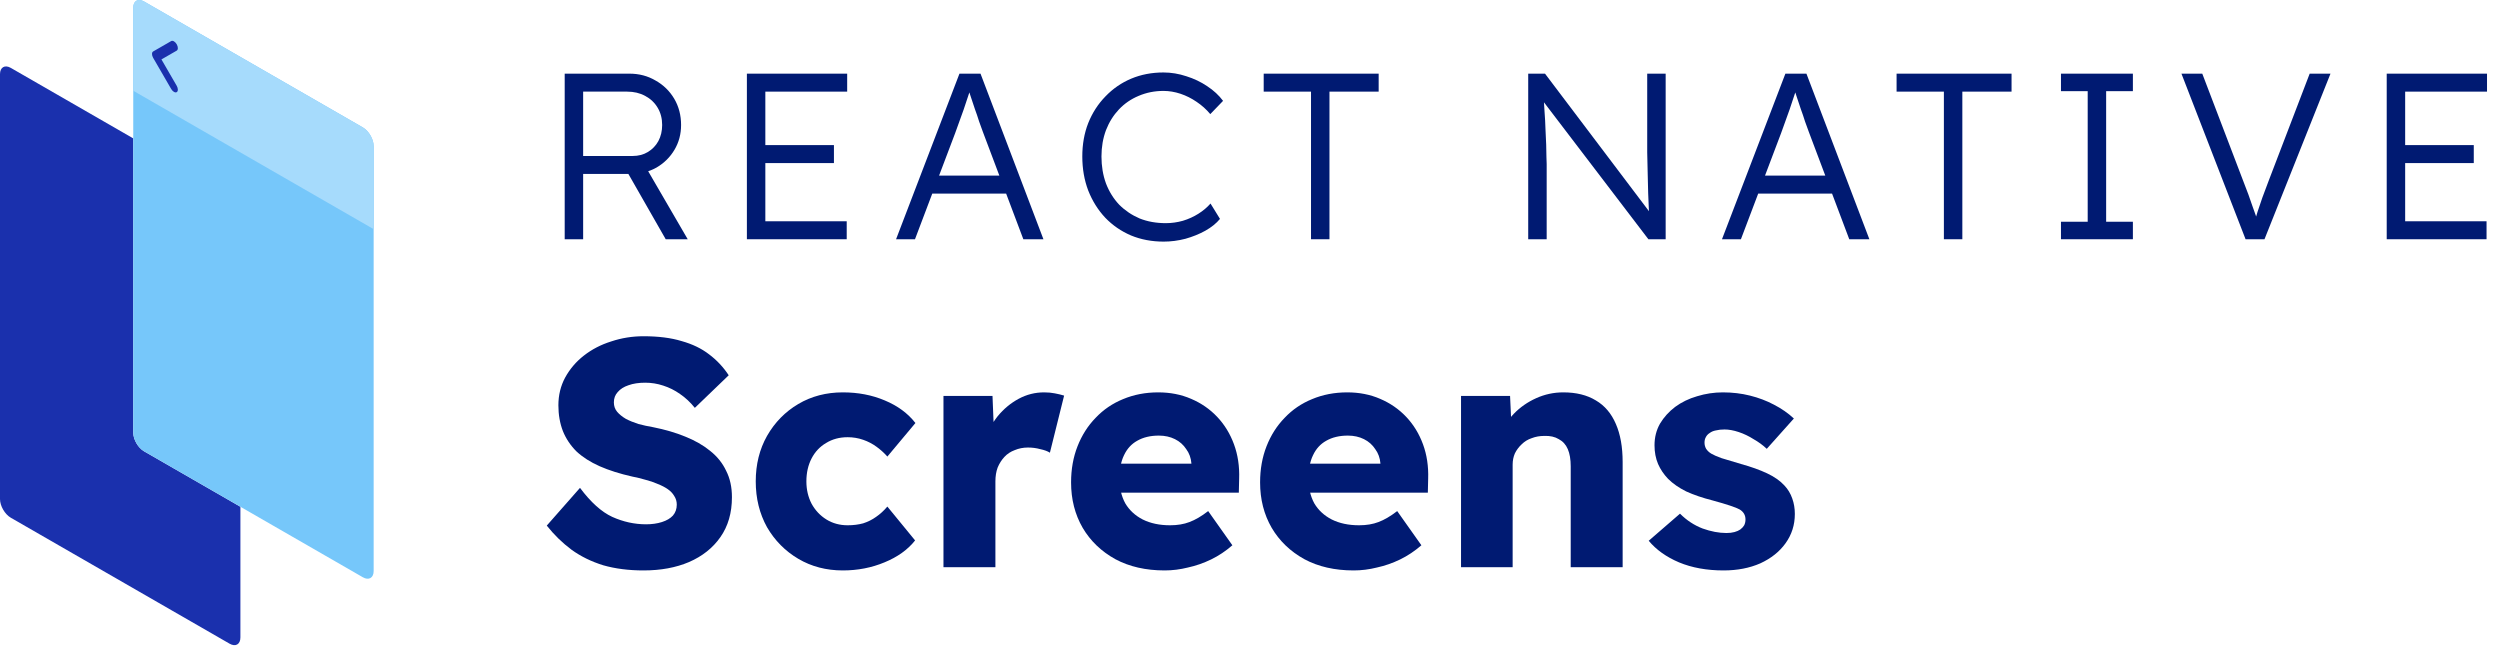
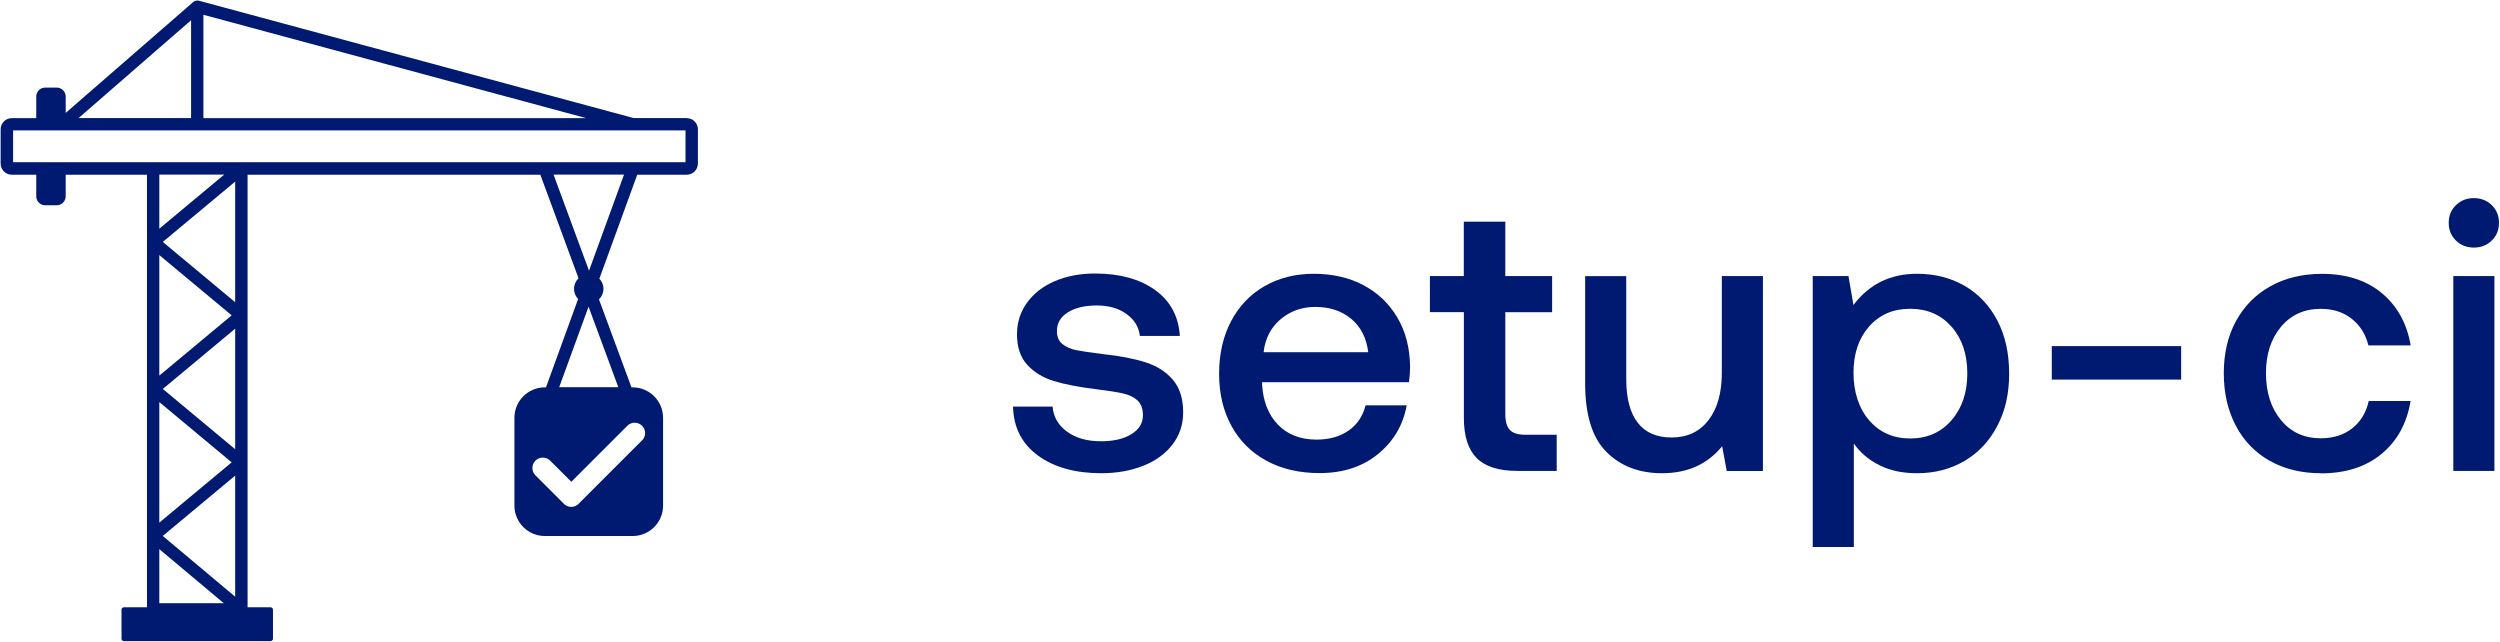
- <svg xmlns="http://www.w3.org/2000/svg" width="155" height="40" viewBox="0 0 155 40" fill="none">
-   <path d="M8.261 8.58L0.671 4.21C0.3 3.997 5.91449e-07 4.17 5.82026e-07 4.597L0 30.941C-9.42327e-09 31.368 0.3 31.886 0.671 32.1L14.235 39.909C14.605 40.122 14.905 39.949 14.905 39.523L14.905 31.419L8.932 27.981C8.562 27.767 8.261 27.249 8.261 26.822V8.58Z" fill="#1A30AD" />
-   <path d="M8.261 0.478C8.261 0.051 8.562 -0.122 8.932 0.091L22.496 7.9C22.866 8.114 23.167 8.632 23.167 9.059L23.167 35.404C23.167 35.83 22.866 36.003 22.496 35.79L8.932 27.981C8.562 27.767 8.261 27.249 8.261 26.822L8.261 0.478Z" fill="#76C7FA" />
-   <path d="M23.167 14.208L23.167 9.059C23.167 8.632 22.866 8.114 22.496 7.9L8.932 0.091C8.562 -0.122 8.261 0.051 8.261 0.478L8.261 5.626L23.167 14.208Z" fill="#A6DBFC" />
-   <path fill-rule="evenodd" clip-rule="evenodd" d="M10.956 2.744C11.05 2.908 11.05 3.084 10.956 3.139L10.009 3.684L10.956 5.319C11.05 5.482 11.05 5.658 10.956 5.713C10.861 5.767 10.708 5.679 10.613 5.516L9.495 3.585C9.401 3.422 9.401 3.245 9.495 3.191L10.613 2.547C10.708 2.492 10.861 2.581 10.956 2.744Z" fill="#1A30AD" />
-   <path d="M147.976 14.833V4.567H154.195V5.681H149.12V13.719H154.166V14.833H147.976ZM148.504 10.111V8.996H153.374V10.111H148.504Z" fill="#001A72" />
-   <path d="M139.225 14.833L135.25 4.567H136.541L139.093 11.255C139.21 11.558 139.313 11.827 139.401 12.061C139.489 12.296 139.567 12.521 139.636 12.736C139.714 12.941 139.787 13.147 139.856 13.352C139.924 13.557 139.997 13.782 140.076 14.027L139.694 14.041C139.792 13.709 139.885 13.401 139.973 13.117C140.071 12.834 140.169 12.545 140.266 12.252C140.374 11.949 140.506 11.597 140.662 11.196L143.2 4.567H144.49L140.398 14.833H139.225Z" fill="#001A72" />
-   <path d="M127.78 14.833V13.748H129.437V5.652H127.78V4.567H132.239V5.652H130.581V13.748H132.239V14.833H127.78Z" fill="#001A72" />
-   <path d="M120.521 14.833V5.681H117.588V4.567H124.716V5.681H121.665V14.833H120.521Z" fill="#001A72" />
-   <path d="M106.763 14.833L110.694 4.567H111.999L115.901 14.833H114.654L112.146 8.175C112.077 7.989 111.999 7.774 111.911 7.529C111.833 7.275 111.745 7.016 111.647 6.752C111.559 6.478 111.471 6.214 111.383 5.96C111.305 5.706 111.232 5.481 111.163 5.285H111.457C111.378 5.53 111.295 5.779 111.207 6.033C111.129 6.278 111.046 6.527 110.958 6.781C110.87 7.026 110.782 7.27 110.694 7.515C110.606 7.759 110.518 8.004 110.43 8.248L107.937 14.833H106.763ZM108.435 12.003L108.861 10.888H113.715L114.185 12.003H108.435Z" fill="#001A72" />
-   <path d="M94.749 14.833V4.567H95.791L102.508 13.455L102.303 13.719C102.274 13.562 102.249 13.328 102.23 13.015C102.22 12.702 102.205 12.35 102.186 11.959C102.176 11.558 102.166 11.142 102.156 10.712C102.146 10.282 102.137 9.861 102.127 9.451C102.127 9.04 102.127 8.669 102.127 8.336V4.567H103.271V14.833H102.2L95.512 6.063L95.688 5.755C95.718 6.146 95.742 6.532 95.761 6.913C95.791 7.295 95.81 7.661 95.82 8.013C95.84 8.365 95.854 8.688 95.864 8.981C95.874 9.275 95.879 9.524 95.879 9.729C95.889 9.935 95.894 10.081 95.894 10.169V14.833H94.749Z" fill="#001A72" />
-   <path d="M81.283 14.833V5.681H78.349V4.567H85.477V5.681H82.427V14.833H81.283Z" fill="#001A72" />
-   <path d="M72.148 14.98C71.415 14.98 70.74 14.853 70.124 14.599C69.508 14.335 68.976 13.968 68.526 13.499C68.076 13.02 67.724 12.457 67.47 11.812C67.225 11.167 67.103 10.463 67.103 9.7C67.103 8.947 67.225 8.258 67.47 7.632C67.724 6.997 68.081 6.444 68.54 5.975C69 5.496 69.533 5.129 70.139 4.875C70.745 4.621 71.41 4.493 72.134 4.493C72.613 4.493 73.087 4.572 73.556 4.728C74.026 4.875 74.456 5.08 74.847 5.344C75.248 5.608 75.576 5.911 75.83 6.253L75.038 7.075C74.793 6.781 74.51 6.527 74.187 6.312C73.874 6.097 73.542 5.931 73.19 5.813C72.838 5.696 72.486 5.637 72.134 5.637C71.586 5.637 71.073 5.74 70.594 5.945C70.124 6.141 69.719 6.42 69.376 6.781C69.034 7.143 68.765 7.573 68.57 8.072C68.384 8.571 68.291 9.113 68.291 9.7C68.291 10.306 68.384 10.864 68.57 11.372C68.765 11.88 69.039 12.32 69.391 12.692C69.753 13.054 70.173 13.337 70.653 13.543C71.141 13.738 71.684 13.836 72.281 13.836C72.632 13.836 72.984 13.787 73.337 13.689C73.689 13.582 74.011 13.435 74.305 13.249C74.598 13.064 74.847 12.853 75.052 12.619L75.639 13.572C75.414 13.846 75.111 14.09 74.73 14.305C74.358 14.511 73.948 14.677 73.498 14.804C73.048 14.921 72.598 14.98 72.148 14.98Z" fill="#001A72" />
-   <path d="M55.556 14.833L59.486 4.567H60.792L64.693 14.833H63.447L60.938 8.175C60.87 7.989 60.792 7.774 60.704 7.529C60.626 7.275 60.538 7.016 60.44 6.752C60.352 6.478 60.264 6.214 60.176 5.96C60.098 5.706 60.024 5.481 59.956 5.285H60.249C60.171 5.53 60.088 5.779 60 6.033C59.922 6.278 59.839 6.527 59.751 6.781C59.663 7.026 59.575 7.27 59.486 7.515C59.398 7.759 59.31 8.004 59.222 8.248L56.729 14.833H55.556ZM57.228 12.003L57.653 10.888H62.508L62.977 12.003H57.228Z" fill="#001A72" />
-   <path d="M46.307 14.833V4.567H52.525V5.681H47.451V13.719H52.496V14.833H46.307ZM46.835 10.111V8.996H51.704V10.111H46.835Z" fill="#001A72" />
-   <path d="M35.011 14.833V4.567H39.03C39.626 4.567 40.164 4.709 40.643 4.992C41.132 5.266 41.518 5.642 41.802 6.121C42.085 6.601 42.227 7.143 42.227 7.749C42.227 8.317 42.09 8.83 41.816 9.289C41.543 9.749 41.171 10.116 40.702 10.389C40.232 10.653 39.704 10.785 39.118 10.785H36.155V14.833H35.011ZM41.274 14.833L38.692 10.316L39.792 9.935L42.638 14.833H41.274ZM36.155 9.671H39.22C39.582 9.671 39.9 9.588 40.174 9.421C40.447 9.255 40.663 9.03 40.819 8.747C40.975 8.453 41.054 8.121 41.054 7.749C41.054 7.349 40.961 6.992 40.775 6.679C40.589 6.366 40.33 6.121 39.998 5.945C39.675 5.769 39.303 5.681 38.883 5.681H36.155V9.671Z" fill="#001A72" />
-   <path d="M106.86 35.367C105.82 35.367 104.9 35.2 104.1 34.867C103.313 34.533 102.686 34.087 102.22 33.527L104.16 31.847C104.573 32.26 105.04 32.567 105.56 32.767C106.08 32.953 106.573 33.047 107.04 33.047C107.226 33.047 107.393 33.027 107.54 32.987C107.686 32.947 107.806 32.893 107.9 32.827C108.006 32.747 108.086 32.66 108.14 32.567C108.193 32.46 108.22 32.34 108.22 32.207C108.22 31.94 108.1 31.733 107.86 31.587C107.74 31.52 107.54 31.44 107.26 31.347C106.98 31.253 106.62 31.147 106.18 31.027C105.553 30.867 105.006 30.68 104.54 30.467C104.086 30.24 103.713 29.98 103.42 29.687C103.153 29.407 102.946 29.1 102.8 28.767C102.653 28.42 102.58 28.033 102.58 27.607C102.58 27.113 102.693 26.667 102.92 26.267C103.16 25.867 103.473 25.52 103.86 25.227C104.26 24.933 104.713 24.713 105.22 24.567C105.74 24.407 106.273 24.327 106.82 24.327C107.406 24.327 107.966 24.393 108.5 24.527C109.033 24.66 109.526 24.847 109.98 25.087C110.446 25.327 110.86 25.613 111.22 25.947L109.54 27.827C109.3 27.6 109.026 27.4 108.72 27.227C108.426 27.04 108.12 26.893 107.8 26.787C107.48 26.68 107.186 26.627 106.92 26.627C106.72 26.627 106.54 26.647 106.38 26.687C106.233 26.713 106.106 26.767 106 26.847C105.893 26.913 105.813 27 105.76 27.107C105.706 27.2 105.68 27.313 105.68 27.447C105.68 27.58 105.713 27.707 105.78 27.827C105.86 27.947 105.966 28.047 106.1 28.127C106.233 28.207 106.446 28.3 106.74 28.407C107.033 28.5 107.433 28.62 107.94 28.767C108.566 28.94 109.106 29.133 109.56 29.347C110.013 29.56 110.373 29.813 110.64 30.107C110.853 30.333 111.013 30.6 111.12 30.907C111.226 31.2 111.28 31.52 111.28 31.867C111.28 32.547 111.086 33.153 110.7 33.687C110.326 34.207 109.806 34.62 109.14 34.927C108.473 35.22 107.713 35.367 106.86 35.367Z" fill="#001A72" />
-   <path d="M90.584 35.167V24.547H93.624L93.724 26.707L93.084 26.947C93.231 26.467 93.491 26.033 93.864 25.647C94.251 25.247 94.711 24.927 95.244 24.687C95.778 24.447 96.338 24.327 96.924 24.327C97.724 24.327 98.398 24.493 98.944 24.827C99.491 25.147 99.904 25.633 100.184 26.287C100.464 26.927 100.604 27.713 100.604 28.647V35.167H97.384V28.907C97.384 28.48 97.324 28.127 97.204 27.847C97.084 27.567 96.898 27.36 96.644 27.227C96.404 27.08 96.104 27.013 95.744 27.027C95.464 27.027 95.204 27.073 94.964 27.167C94.724 27.247 94.518 27.373 94.344 27.547C94.171 27.707 94.031 27.893 93.924 28.107C93.831 28.32 93.784 28.553 93.784 28.807V35.167H92.204C91.831 35.167 91.511 35.167 91.244 35.167C90.978 35.167 90.758 35.167 90.584 35.167Z" fill="#001A72" />
-   <path d="M83.926 35.367C82.752 35.367 81.732 35.133 80.866 34.667C79.999 34.187 79.326 33.54 78.846 32.727C78.366 31.9 78.126 30.96 78.126 29.907C78.126 29.093 78.259 28.347 78.526 27.667C78.792 26.987 79.166 26.4 79.646 25.907C80.126 25.4 80.692 25.013 81.346 24.747C82.012 24.467 82.739 24.327 83.526 24.327C84.272 24.327 84.952 24.46 85.566 24.727C86.192 24.993 86.732 25.367 87.186 25.847C87.639 26.327 87.986 26.893 88.226 27.547C88.466 28.2 88.572 28.913 88.546 29.687L88.526 30.547H80.066L79.606 28.747H85.926L85.586 29.127V28.727C85.559 28.393 85.452 28.1 85.266 27.847C85.092 27.58 84.859 27.373 84.566 27.227C84.272 27.08 83.939 27.007 83.566 27.007C83.046 27.007 82.599 27.113 82.226 27.327C81.866 27.527 81.592 27.827 81.406 28.227C81.219 28.613 81.126 29.093 81.126 29.667C81.126 30.253 81.246 30.767 81.486 31.207C81.739 31.633 82.099 31.967 82.566 32.207C83.046 32.447 83.612 32.567 84.266 32.567C84.719 32.567 85.119 32.5 85.466 32.367C85.826 32.233 86.212 32.007 86.626 31.687L88.126 33.807C87.712 34.167 87.272 34.46 86.806 34.687C86.339 34.913 85.859 35.08 85.366 35.187C84.886 35.307 84.406 35.367 83.926 35.367Z" fill="#001A72" />
-   <path d="M72.207 35.367C71.034 35.367 70.014 35.133 69.147 34.667C68.28 34.187 67.607 33.54 67.127 32.727C66.647 31.9 66.407 30.96 66.407 29.907C66.407 29.093 66.54 28.347 66.807 27.667C67.074 26.987 67.447 26.4 67.927 25.907C68.407 25.4 68.974 25.013 69.627 24.747C70.294 24.467 71.02 24.327 71.807 24.327C72.554 24.327 73.234 24.46 73.847 24.727C74.474 24.993 75.014 25.367 75.467 25.847C75.92 26.327 76.267 26.893 76.507 27.547C76.747 28.2 76.854 28.913 76.827 29.687L76.807 30.547H68.347L67.887 28.747H74.207L73.867 29.127V28.727C73.84 28.393 73.734 28.1 73.547 27.847C73.374 27.58 73.14 27.373 72.847 27.227C72.554 27.08 72.22 27.007 71.847 27.007C71.327 27.007 70.88 27.113 70.507 27.327C70.147 27.527 69.874 27.827 69.687 28.227C69.5 28.613 69.407 29.093 69.407 29.667C69.407 30.253 69.527 30.767 69.767 31.207C70.02 31.633 70.38 31.967 70.847 32.207C71.327 32.447 71.894 32.567 72.547 32.567C73 32.567 73.4 32.5 73.747 32.367C74.107 32.233 74.494 32.007 74.907 31.687L76.407 33.807C75.994 34.167 75.554 34.46 75.087 34.687C74.62 34.913 74.14 35.08 73.647 35.187C73.167 35.307 72.687 35.367 72.207 35.367Z" fill="#001A72" />
-   <path d="M58.495 35.167V24.547H61.535L61.675 28.007L61.075 27.347C61.234 26.773 61.495 26.26 61.855 25.807C62.228 25.353 62.661 24.993 63.154 24.727C63.648 24.46 64.174 24.327 64.734 24.327C64.975 24.327 65.195 24.347 65.394 24.387C65.608 24.427 65.801 24.473 65.975 24.527L65.094 28.067C64.948 27.973 64.748 27.9 64.495 27.847C64.254 27.78 64.001 27.747 63.734 27.747C63.441 27.747 63.168 27.8 62.914 27.907C62.661 28 62.448 28.14 62.275 28.327C62.101 28.513 61.961 28.733 61.855 28.987C61.761 29.24 61.715 29.527 61.715 29.847V35.167H58.495Z" fill="#001A72" />
-   <path d="M52.256 35.367C51.23 35.367 50.309 35.127 49.496 34.647C48.683 34.167 48.036 33.513 47.556 32.687C47.09 31.847 46.856 30.9 46.856 29.847C46.856 28.793 47.09 27.853 47.556 27.027C48.036 26.187 48.683 25.527 49.496 25.047C50.309 24.567 51.23 24.327 52.256 24.327C53.203 24.327 54.069 24.493 54.856 24.827C55.656 25.16 56.289 25.627 56.756 26.227L55.016 28.307C54.83 28.093 54.609 27.893 54.356 27.707C54.103 27.52 53.823 27.373 53.516 27.267C53.209 27.16 52.889 27.107 52.556 27.107C52.05 27.107 51.603 27.227 51.216 27.467C50.83 27.693 50.529 28.013 50.316 28.427C50.103 28.84 49.996 29.313 49.996 29.847C49.996 30.353 50.103 30.813 50.316 31.227C50.543 31.64 50.849 31.967 51.236 32.207C51.623 32.447 52.063 32.567 52.556 32.567C52.903 32.567 53.223 32.527 53.516 32.447C53.809 32.353 54.076 32.22 54.316 32.047C54.569 31.873 54.803 31.66 55.016 31.407L56.736 33.507C56.283 34.08 55.65 34.533 54.836 34.867C54.036 35.2 53.176 35.367 52.256 35.367Z" fill="#001A72" />
-   <path d="M39.9 35.367C38.98 35.367 38.147 35.26 37.4 35.047C36.667 34.82 36.014 34.5 35.44 34.087C34.867 33.66 34.354 33.16 33.9 32.587L35.96 30.247C36.627 31.14 37.294 31.74 37.96 32.047C38.64 32.353 39.34 32.507 40.06 32.507C40.42 32.507 40.747 32.46 41.04 32.367C41.334 32.273 41.56 32.14 41.72 31.967C41.88 31.78 41.96 31.553 41.96 31.287C41.96 31.087 41.907 30.907 41.8 30.747C41.707 30.587 41.574 30.447 41.4 30.327C41.227 30.207 41.02 30.1 40.78 30.007C40.54 29.9 40.287 29.813 40.02 29.747C39.754 29.667 39.48 29.6 39.2 29.547C38.427 29.373 37.754 29.16 37.18 28.907C36.607 28.653 36.127 28.347 35.74 27.987C35.367 27.613 35.087 27.193 34.9 26.727C34.714 26.247 34.62 25.713 34.62 25.127C34.62 24.5 34.76 23.927 35.04 23.407C35.334 22.873 35.72 22.42 36.2 22.047C36.694 21.66 37.26 21.367 37.9 21.167C38.54 20.953 39.207 20.847 39.9 20.847C40.82 20.847 41.607 20.947 42.26 21.147C42.927 21.333 43.494 21.607 43.96 21.967C44.44 22.327 44.847 22.76 45.18 23.267L43.08 25.287C42.8 24.94 42.494 24.653 42.16 24.427C41.84 24.2 41.494 24.027 41.12 23.907C40.76 23.787 40.387 23.727 40 23.727C39.6 23.727 39.254 23.78 38.96 23.887C38.68 23.98 38.46 24.12 38.3 24.307C38.14 24.48 38.06 24.693 38.06 24.947C38.06 25.173 38.127 25.367 38.26 25.527C38.394 25.687 38.574 25.833 38.8 25.967C39.027 26.087 39.287 26.193 39.58 26.287C39.874 26.367 40.18 26.433 40.5 26.487C41.234 26.633 41.894 26.827 42.48 27.067C43.08 27.307 43.594 27.6 44.02 27.947C44.46 28.293 44.794 28.707 45.02 29.187C45.26 29.653 45.38 30.2 45.38 30.827C45.38 31.8 45.14 32.627 44.66 33.307C44.194 33.973 43.547 34.487 42.72 34.847C41.907 35.193 40.967 35.367 39.9 35.367Z" fill="#001A72" />
+ <svg xmlns="http://www.w3.org/2000/svg" width="2444" height="627" viewBox="0 0 2444 627" fill="none">
+   <path d="M671.377 115.438H619.516L194.451 0.703C192.506 0.184 190.432 0.703 188.876 2L64.215 110.382V94.371C64.215 89.574 60.325 85.62 55.464 85.62H44.184C39.387 85.62 35.432 89.509 35.432 94.371V115.503H11.511C5.547 115.503 0.621 120.364 0.621 126.393V159.906C0.621 165.87 5.483 170.796 11.511 170.796H35.432V191.928C35.432 196.725 39.322 200.679 44.184 200.679H55.464C60.261 200.679 64.215 196.79 64.215 191.928V170.796H143.692V593.695H121.068C119.836 593.695 118.799 594.797 118.799 595.964V624.486C118.799 625.717 119.901 626.754 121.068 626.754H264.593C265.825 626.754 266.862 625.653 266.862 624.486V595.964C266.862 594.732 265.76 593.695 264.593 593.695H242.033V170.796H528.241L565.581 272.048C562.858 274.641 561.173 278.336 561.173 282.355C561.173 286.374 562.729 289.68 565.192 292.273L533.751 378.681H532.649C516.248 378.681 502.894 391.969 502.894 408.434V494.258C502.894 510.658 516.183 524.012 532.649 524.012H618.479C634.88 524.012 648.234 510.723 648.234 494.258V408.434C648.234 392.034 634.945 378.681 618.479 378.681H617.312L585.547 292.662C588.27 290.069 589.956 286.374 589.956 282.355C589.956 278.336 588.4 275.03 585.936 272.437L622.952 170.796H671.377C677.341 170.796 682.268 165.935 682.268 159.906V126.393C682.268 120.429 677.406 115.503 671.377 115.503V115.438ZM186.801 115.438H76.791L186.801 19.761V115.438ZM198.859 14.445L573.101 115.503H198.859V14.445ZM229.911 583.324L159.121 523.947L229.911 464.959V583.324ZM155.75 249.361L226.475 308.284L155.75 367.207V249.296V249.361ZM155.75 393.071L226.475 451.994L155.75 510.917V393.006V393.071ZM155.75 536.846L218.761 589.676H155.75V536.846ZM229.911 439.159L159.185 380.236L229.911 321.313V439.224V439.159ZM159.185 236.461L229.911 177.538V295.449L159.185 236.526V236.461ZM155.75 223.561V170.666H219.215L155.75 223.561ZM627.62 430.538L566.424 491.73C564.544 494.064 561.626 495.555 558.515 495.555C555.403 495.555 552.745 494.258 550.8 492.054L523.444 464.699C519.489 460.745 519.489 454.328 523.444 450.309C527.398 446.355 533.816 446.355 537.835 450.309L558.515 470.987L613.293 416.212C617.247 412.258 623.665 412.258 627.684 416.212C631.639 420.167 631.639 426.584 627.684 430.603L627.62 430.538ZM546.652 378.551L575.37 299.792L604.477 378.551H546.716H546.652ZM575.823 264.658L541.141 170.666H610.052L575.823 264.658ZM670.146 158.545H12.808V127.495H618.738H670.146V158.545Z" fill="#001A72" />
+   <path d="M1043.09 421.917C1051.65 428.269 1062.73 431.38 1076.41 431.38C1088.53 431.38 1098.45 429.112 1105.97 424.509C1113.49 419.907 1117.32 413.749 1117.32 406.1C1117.32 399.683 1115.57 394.821 1112.13 391.58C1108.69 388.339 1104.03 386.07 1098.19 384.709C1092.36 383.348 1083.35 381.921 1071.23 380.43C1054.63 378.421 1040.89 375.763 1030.13 372.457C1019.36 369.152 1010.68 363.771 1004.07 356.446C997.453 349.121 994.212 339.268 994.212 326.887C994.212 315.219 997.518 304.848 1004.07 295.838C1010.61 286.827 1019.69 279.762 1031.23 274.835C1042.77 269.909 1055.86 267.381 1070.45 267.381C1094.5 267.381 1114.01 272.696 1129.05 283.392C1144.02 294.088 1152.19 309.062 1153.42 328.379H1114.33C1113.36 319.692 1109.02 312.562 1101.3 306.987C1093.59 301.412 1083.93 298.625 1072.26 298.625C1060.59 298.625 1051.19 300.829 1044 305.302C1036.8 309.775 1033.24 315.868 1033.24 323.517C1033.24 329.221 1035.05 333.499 1038.62 336.352C1042.18 339.204 1046.72 341.213 1052.17 342.315C1057.61 343.417 1066.43 344.714 1078.55 346.205C1094.95 347.955 1108.69 350.612 1119.84 354.178C1130.99 357.743 1139.94 363.447 1146.62 371.291C1153.3 379.134 1156.67 389.7 1156.67 403.118C1156.67 415.045 1153.17 425.482 1146.23 434.557C1139.29 443.632 1129.76 450.568 1117.58 455.365C1105.39 460.162 1091.78 462.625 1076.67 462.625C1051.13 462.625 1030.45 456.856 1014.7 445.317C998.944 433.779 990.841 417.833 990.322 397.479H1029.02C1029.74 407.396 1034.4 415.499 1042.96 421.852L1043.09 421.917Z" fill="#001A72" />
+   <path d="M1236.21 279.762C1250.21 271.724 1266.29 267.64 1284.37 267.64C1302.46 267.64 1318.93 271.335 1332.93 278.79C1346.93 286.244 1357.95 296.745 1366.05 310.423C1374.16 324.1 1378.24 340.047 1378.5 358.391C1378.5 363.382 1378.11 368.438 1377.4 373.624H1233.81V375.828C1234.78 392.423 1240.03 405.581 1249.43 415.24C1258.83 424.898 1271.41 429.76 1287.03 429.76C1299.41 429.76 1309.85 426.843 1318.28 421.009C1326.71 415.175 1332.28 406.943 1335 396.247H1375.2C1371.69 415.564 1362.36 431.446 1347.13 443.891C1331.89 456.337 1312.83 462.495 1290.01 462.495C1270.18 462.495 1252.87 458.476 1238.09 450.438C1223.31 442.4 1211.9 431.056 1203.86 416.407C1195.82 401.757 1191.8 384.774 1191.8 365.457C1191.8 346.14 1195.69 328.702 1203.54 313.923C1211.38 299.144 1222.27 287.735 1236.27 279.697L1236.21 279.762ZM1321 311.784C1311.73 303.941 1300 300.051 1285.86 300.051C1272.7 300.051 1261.36 304.07 1251.83 312.173C1242.3 320.276 1236.79 330.971 1235.3 344.325H1337.6C1335.85 330.453 1330.34 319.563 1321.07 311.784H1321Z" fill="#001A72" />
+   <path d="M1397.88 305.237V269.909H1431.01V216.69H1471.59V269.909H1517.36V305.237H1471.59V404.544C1471.59 411.999 1473.08 417.25 1476.06 420.361C1479.05 423.473 1484.1 425.028 1491.3 425.028H1521.83V460.356H1483.13C1465.04 460.356 1451.82 456.143 1443.52 447.716C1435.22 439.289 1431.08 426.26 1431.08 408.628V305.172H1397.95L1397.88 305.237Z" fill="#001A72" />
+   <path d="M1723.38 460.421H1688.05L1683.57 436.242C1669.18 453.874 1649.6 462.625 1624.78 462.625C1602.48 462.625 1584.32 455.689 1570.45 441.817C1556.58 427.945 1549.64 405.581 1549.64 374.856V269.974H1589.83V370.772C1589.83 389.376 1593.53 403.507 1600.98 413.166C1608.44 422.824 1619.46 427.686 1634.11 427.686C1649.47 427.686 1661.53 422.046 1670.22 410.767C1678.91 399.488 1683.25 384.061 1683.25 364.42V269.909H1723.44V460.356L1723.38 460.421Z" fill="#001A72" />
+   <path d="M1952.6 313.275C1960.32 328.054 1964.14 345.297 1964.14 365.197C1964.14 385.098 1960.32 401.628 1952.6 416.342C1944.89 431.057 1934.26 442.53 1920.58 450.568C1906.9 458.606 1891.41 462.625 1874.1 462.625C1859.97 462.625 1847.71 460.032 1837.28 454.782C1826.84 449.531 1818.54 442.53 1812.32 433.585V534.772H1772.13V269.909H1807.07L1811.93 298.171C1827.29 277.817 1848.04 267.64 1874.03 267.64C1891.41 267.64 1906.9 271.53 1920.51 279.373C1934.13 287.217 1944.82 298.495 1952.54 313.21L1952.6 313.275ZM1923.24 365.133C1923.24 346.269 1918.11 331.036 1907.81 319.368C1897.5 307.7 1884.08 301.866 1867.42 301.866C1850.76 301.866 1837.41 307.635 1827.23 319.174C1817.05 330.712 1811.99 345.751 1811.99 364.355C1811.99 382.959 1817.05 398.97 1827.23 410.832C1837.41 422.694 1850.76 428.658 1867.42 428.658C1884.08 428.658 1897.5 422.694 1907.81 410.832C1918.11 398.97 1923.24 383.672 1923.24 365.068V365.133Z" fill="#001A72" />
+   <path d="M2005.82 338.361H2132.3V371.096H2005.82V338.361Z" fill="#001A72" />
+   <path d="M2268.89 462.625C2250.02 462.625 2233.43 458.606 2219.04 450.568C2204.65 442.53 2193.56 431.057 2185.72 416.147C2177.87 401.238 2173.98 384.125 2173.98 364.809C2173.98 345.492 2177.94 328.443 2185.91 313.858C2193.89 299.274 2205.1 287.865 2219.56 279.827C2234.01 271.789 2250.87 267.705 2269.99 267.705C2293.78 267.705 2313.29 273.993 2328.4 286.503C2343.5 299.014 2352.97 316.062 2356.66 337.648H2315.37C2312.65 326.758 2307.2 318.072 2298.97 311.589C2290.74 305.107 2280.75 301.931 2268.82 301.931C2252.68 301.931 2239.72 307.765 2229.93 319.433C2220.14 331.101 2215.21 346.205 2215.21 364.809C2215.21 383.412 2220.14 398.97 2229.93 410.767C2239.72 422.565 2252.68 428.464 2268.82 428.464C2281.21 428.464 2291.51 425.158 2299.68 418.611C2307.85 412.064 2313.23 403.183 2315.69 392.034H2356.6C2352.9 414.138 2343.31 431.381 2327.95 443.956C2312.58 456.531 2292.87 462.755 2268.76 462.755L2268.89 462.625Z" fill="#001A72" />
+   <path d="M2443.01 217.857C2443.01 224.793 2440.68 230.562 2435.95 235.164C2431.21 239.767 2425.38 242.036 2418.44 242.036C2411.51 242.036 2405.67 239.767 2400.94 235.164C2396.21 230.562 2393.87 224.793 2393.87 217.857C2393.87 210.921 2396.21 205.152 2400.94 200.549C2405.67 195.947 2411.51 193.678 2418.44 193.678C2425.38 193.678 2431.21 195.947 2435.95 200.549C2440.68 205.152 2443.01 210.921 2443.01 217.857ZM2438.54 269.909V460.356H2398.35V269.909H2438.54Z" fill="#001A72" />
</svg>
